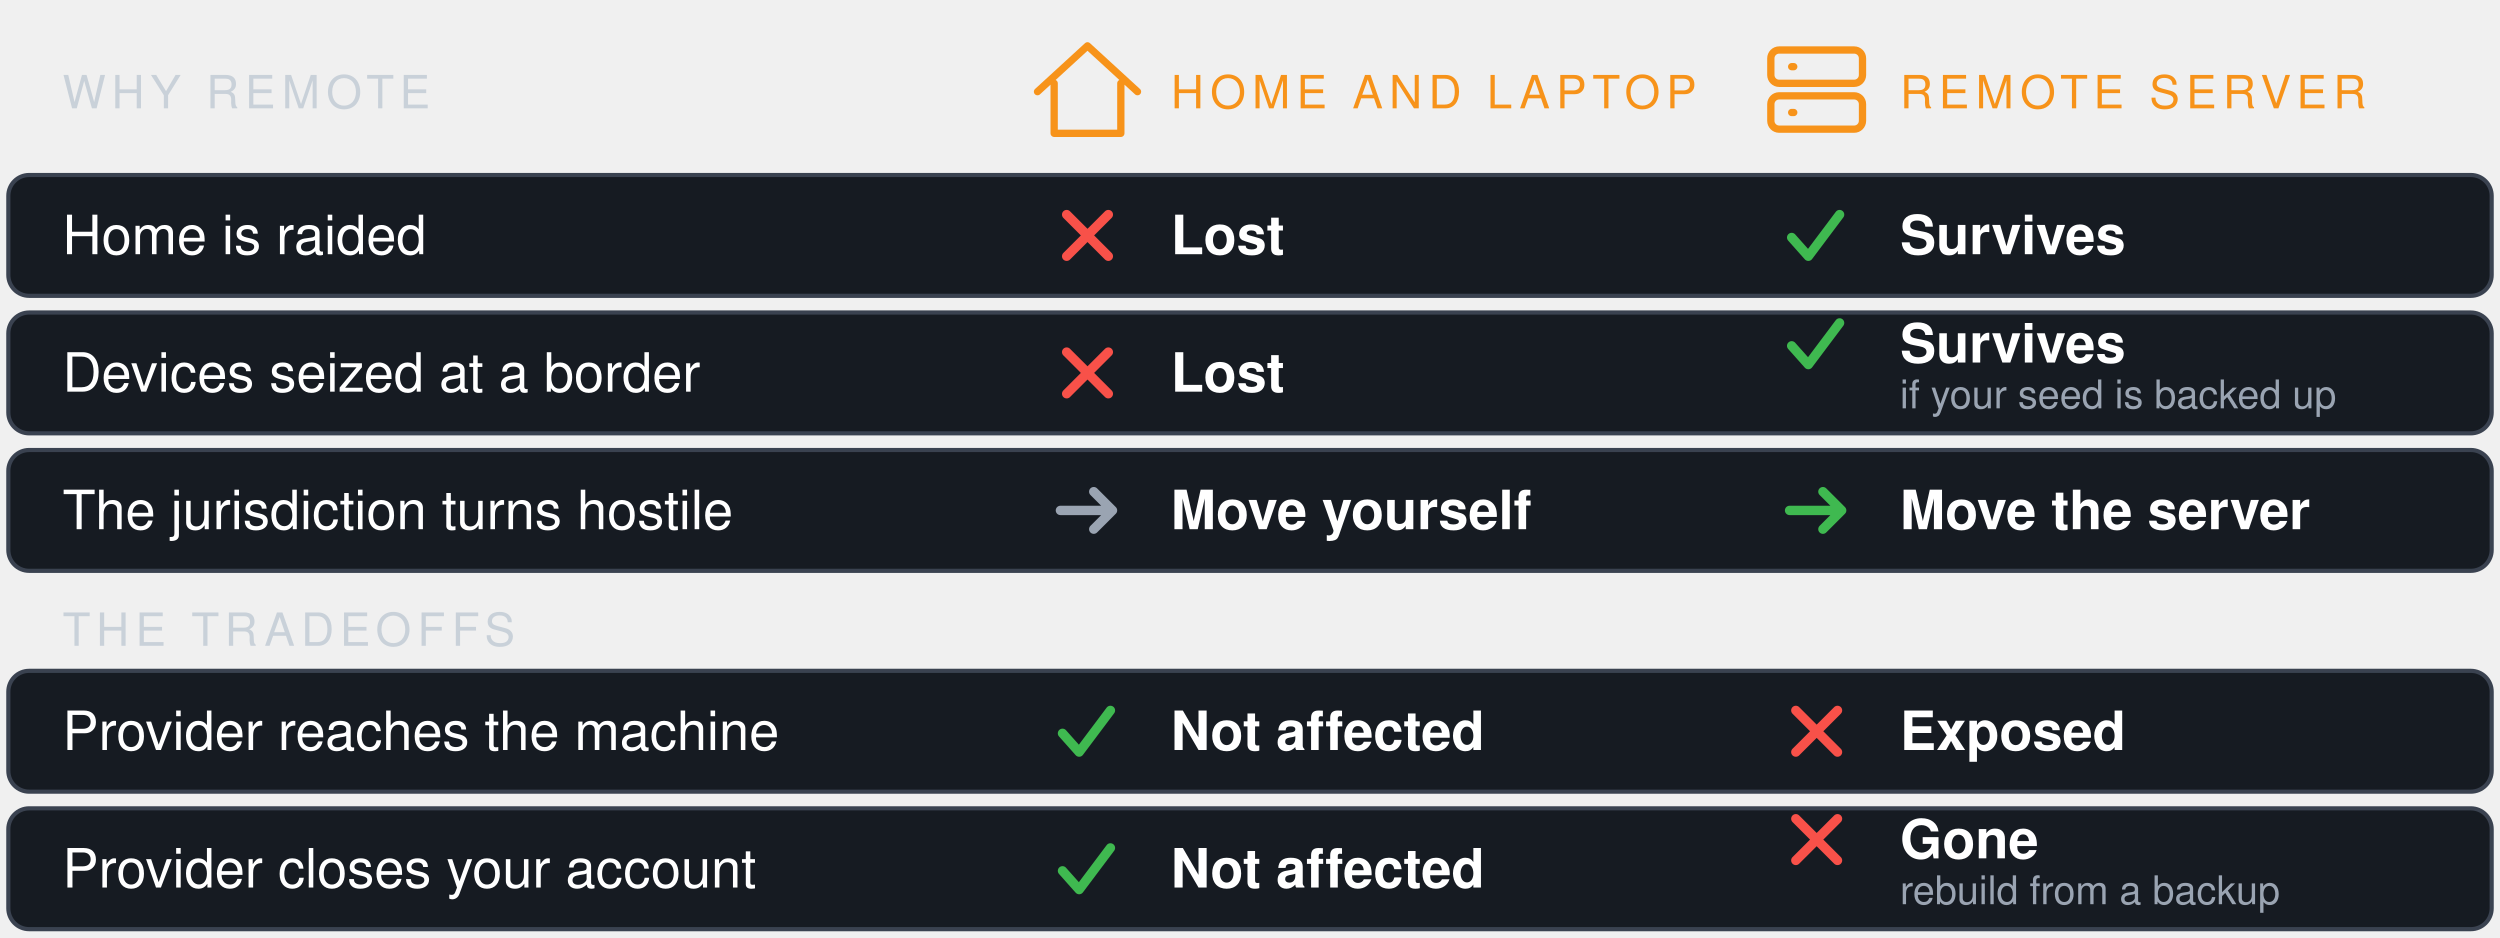
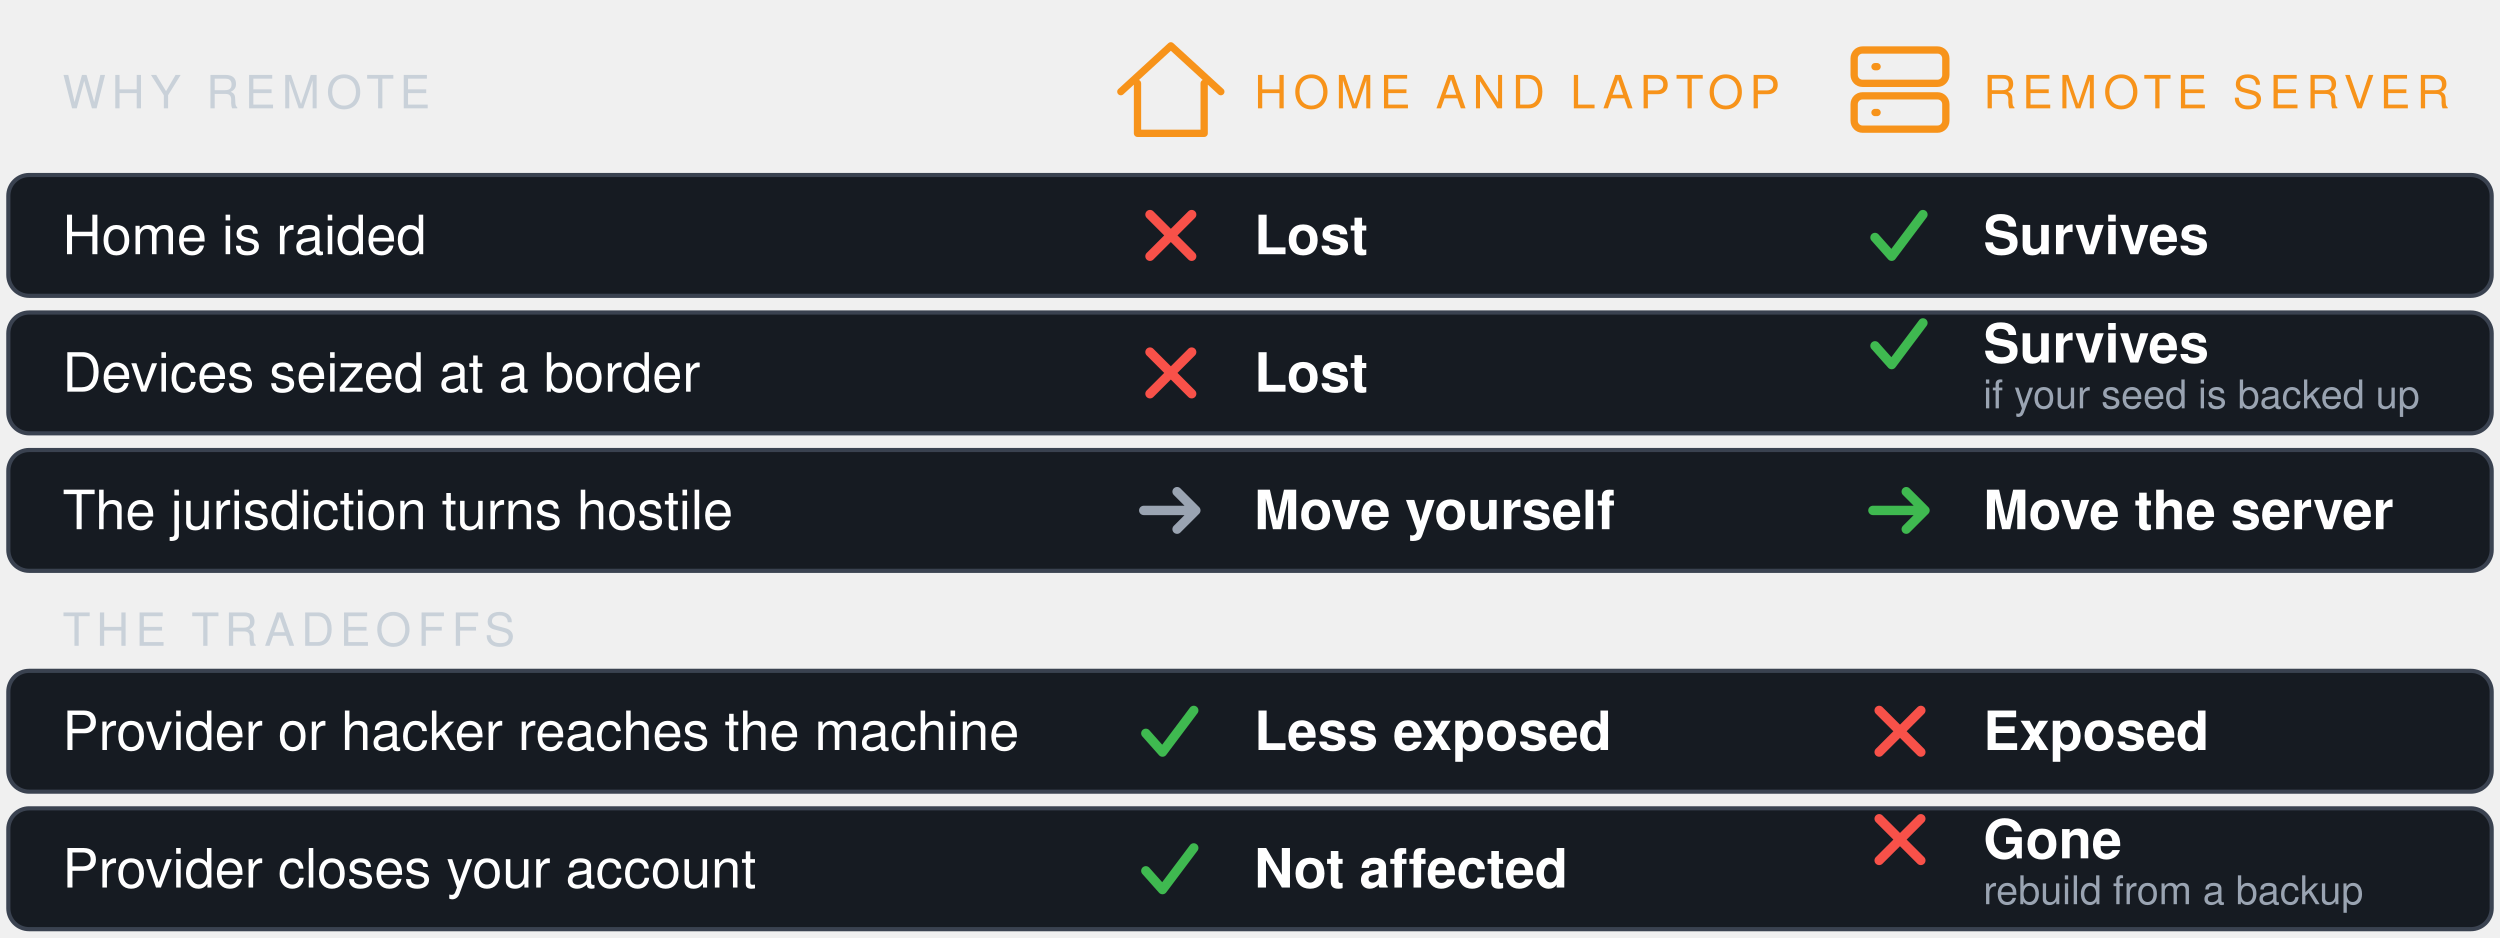
<svg xmlns="http://www.w3.org/2000/svg" viewBox="0 0 1200 450" font-family="Helvetica, Arial, sans-serif">
  <g fill="none" stroke="#f7931a" stroke-width="3.5" stroke-linecap="round" stroke-linejoin="round">
-     <path d="M498 44 L522 22 L546 44 M506 40 V64 H538 V40" />
-     <rect x="850" y="24" width="44" height="16" rx="4" />
-     <rect x="850" y="46" width="44" height="16" rx="4" />
-     <path d="M860 32 h1 M860 54 h1" />
+     <path d="M538 44 L562 22 L586 44 M546 40 V64 H578 V40" />
+     <rect x="890" y="24" width="44" height="16" rx="4" />
+     <rect x="890" y="46" width="44" height="16" rx="4" />
+     <path d="M900 32 h1 M900 54 h1" />
  </g>
  <g font-size="22" letter-spacing="3" fill="#f7931a">
-     <text x="562" y="52">HOME AND LAPTOP</text>
-     <text x="912" y="52">REMOTE SERVER</text>
+     <text x="602" y="52">HOME AND LAPTOP</text>
+     <text x="952" y="52">REMOTE SERVER</text>
  </g>
  <text x="30" y="52" font-size="22" letter-spacing="3" fill="#c9d1d9">WHY REMOTE</text>
  <rect x="4" y="84" width="1192" height="58" rx="10" fill="#161b22" stroke="#3a4250" stroke-width="2" />
  <text x="30" y="122" font-size="26" fill="#ffffff">Home is raided</text>
  <g fill="none" stroke-width="4.5" stroke-linecap="round" stroke-linejoin="round">
-     <path d="M512 103 l20 20 M532 103 l-20 20" stroke="#f85149" />
+     <path d="M552 103 l20 20 M572 103 l-20 20" stroke="#f85149" />
  </g>
-   <text x="562" y="122" font-size="26" font-weight="bold" fill="#ffffff">Lost</text>
+   <text x="602" y="122" font-size="26" font-weight="bold" fill="#ffffff">Lost</text>
  <g fill="none" stroke-width="4.5" stroke-linecap="round" stroke-linejoin="round">
-     <path d="M860 114 l8 9 l15 -20" stroke="#3fb950" />
+     <path d="M900 114 l8 9 l15 -20" stroke="#3fb950" />
  </g>
-   <text x="912" y="122" font-size="26" font-weight="bold" fill="#ffffff">Survives</text>
+   <text x="952" y="122" font-size="26" font-weight="bold" fill="#ffffff">Survives</text>
  <rect x="4" y="150" width="1192" height="58" rx="10" fill="#161b22" stroke="#3a4250" stroke-width="2" />
  <text x="30" y="188" font-size="26" fill="#ffffff">Devices seized at a border</text>
  <g fill="none" stroke-width="4.5" stroke-linecap="round" stroke-linejoin="round">
-     <path d="M512 169 l20 20 M532 169 l-20 20" stroke="#f85149" />
+     <path d="M552 169 l20 20 M572 169 l-20 20" stroke="#f85149" />
  </g>
-   <text x="562" y="188" font-size="26" font-weight="bold" fill="#ffffff">Lost</text>
+   <text x="602" y="188" font-size="26" font-weight="bold" fill="#ffffff">Lost</text>
  <g fill="none" stroke-width="4.5" stroke-linecap="round" stroke-linejoin="round">
-     <path d="M860 166 l8 9 l15 -20" stroke="#3fb950" />
+     <path d="M900 166 l8 9 l15 -20" stroke="#3fb950" />
  </g>
-   <text x="912" y="174" font-size="26" font-weight="bold" fill="#ffffff">Survives</text>
-   <text x="912" y="196" font-size="19" fill="#9aa4b2">if your seed is backed up</text>
+   <text x="952" y="174" font-size="26" font-weight="bold" fill="#ffffff">Survives</text>
+   <text x="952" y="196" font-size="19" fill="#9aa4b2">if your seed is backed up</text>
  <rect x="4" y="216" width="1192" height="58" rx="10" fill="#161b22" stroke="#3a4250" stroke-width="2" />
  <text x="30" y="254" font-size="26" fill="#ffffff">The jurisdiction turns hostile</text>
  <g fill="none" stroke-width="4.5" stroke-linecap="round" stroke-linejoin="round">
-     <path d="M509 245 H534 M525 236 L534 245 L525 254" stroke="#9aa4b2" />
+     <path d="M549 245 H574 M565 236 L574 245 L565 254" stroke="#9aa4b2" />
  </g>
-   <text x="562" y="254" font-size="26" font-weight="bold" fill="#ffffff">Move yourself</text>
+   <text x="602" y="254" font-size="26" font-weight="bold" fill="#ffffff">Move yourself</text>
  <g fill="none" stroke-width="4.5" stroke-linecap="round" stroke-linejoin="round">
-     <path d="M859 245 H884 M875 236 L884 245 L875 254" stroke="#3fb950" />
+     <path d="M899 245 H924 M915 236 L924 245 L915 254" stroke="#3fb950" />
  </g>
-   <text x="912" y="254" font-size="26" font-weight="bold" fill="#ffffff">Move the server</text>
+   <text x="952" y="254" font-size="26" font-weight="bold" fill="#ffffff">Move the server</text>
  <text x="30" y="310" font-size="22" letter-spacing="3" fill="#c9d1d9">THE TRADEOFFS</text>
  <rect x="4" y="322" width="1192" height="58" rx="10" fill="#161b22" stroke="#3a4250" stroke-width="2" />
-   <text x="30" y="360" font-size="26" fill="#ffffff">Provider reaches the machine</text>
+   <text x="30" y="360" font-size="26" fill="#ffffff">Provider or hacker reaches the machine</text>
  <g fill="none" stroke-width="4.5" stroke-linecap="round" stroke-linejoin="round">
-     <path d="M510 352 l8 9 l15 -20" stroke="#3fb950" />
+     <path d="M550 352 l8 9 l15 -20" stroke="#3fb950" />
  </g>
-   <text x="562" y="360" font-size="26" font-weight="bold" fill="#ffffff">Not affected</text>
+   <text x="602" y="360" font-size="26" font-weight="bold" fill="#ffffff">Less exposed</text>
  <g fill="none" stroke-width="4.5" stroke-linecap="round" stroke-linejoin="round">
-     <path d="M862 341 l20 20 M882 341 l-20 20" stroke="#f85149" />
+     <path d="M902 341 l20 20 M922 341 l-20 20" stroke="#f85149" />
  </g>
-   <text x="912" y="360" font-size="26" font-weight="bold" fill="#ffffff">Exposed</text>
+   <text x="952" y="360" font-size="26" font-weight="bold" fill="#ffffff">Exposed</text>
  <rect x="4" y="388" width="1192" height="58" rx="10" fill="#161b22" stroke="#3a4250" stroke-width="2" />
  <text x="30" y="426" font-size="26" fill="#ffffff">Provider closes your account</text>
  <g fill="none" stroke-width="4.5" stroke-linecap="round" stroke-linejoin="round">
-     <path d="M510 418 l8 9 l15 -20" stroke="#3fb950" />
+     <path d="M550 418 l8 9 l15 -20" stroke="#3fb950" />
  </g>
-   <text x="562" y="426" font-size="26" font-weight="bold" fill="#ffffff">Not affected</text>
+   <text x="602" y="426" font-size="26" font-weight="bold" fill="#ffffff">Not affected</text>
  <g fill="none" stroke-width="4.5" stroke-linecap="round" stroke-linejoin="round">
-     <path d="M862 393 l20 20 M882 393 l-20 20" stroke="#f85149" />
+     <path d="M902 393 l20 20 M922 393 l-20 20" stroke="#f85149" />
  </g>
-   <text x="912" y="412" font-size="26" font-weight="bold" fill="#ffffff">Gone</text>
-   <text x="912" y="434" font-size="19" fill="#9aa4b2">rebuild from a backup</text>
+   <text x="952" y="412" font-size="26" font-weight="bold" fill="#ffffff">Gone</text>
+   <text x="952" y="434" font-size="19" fill="#9aa4b2">rebuild from a backup</text>
</svg>
